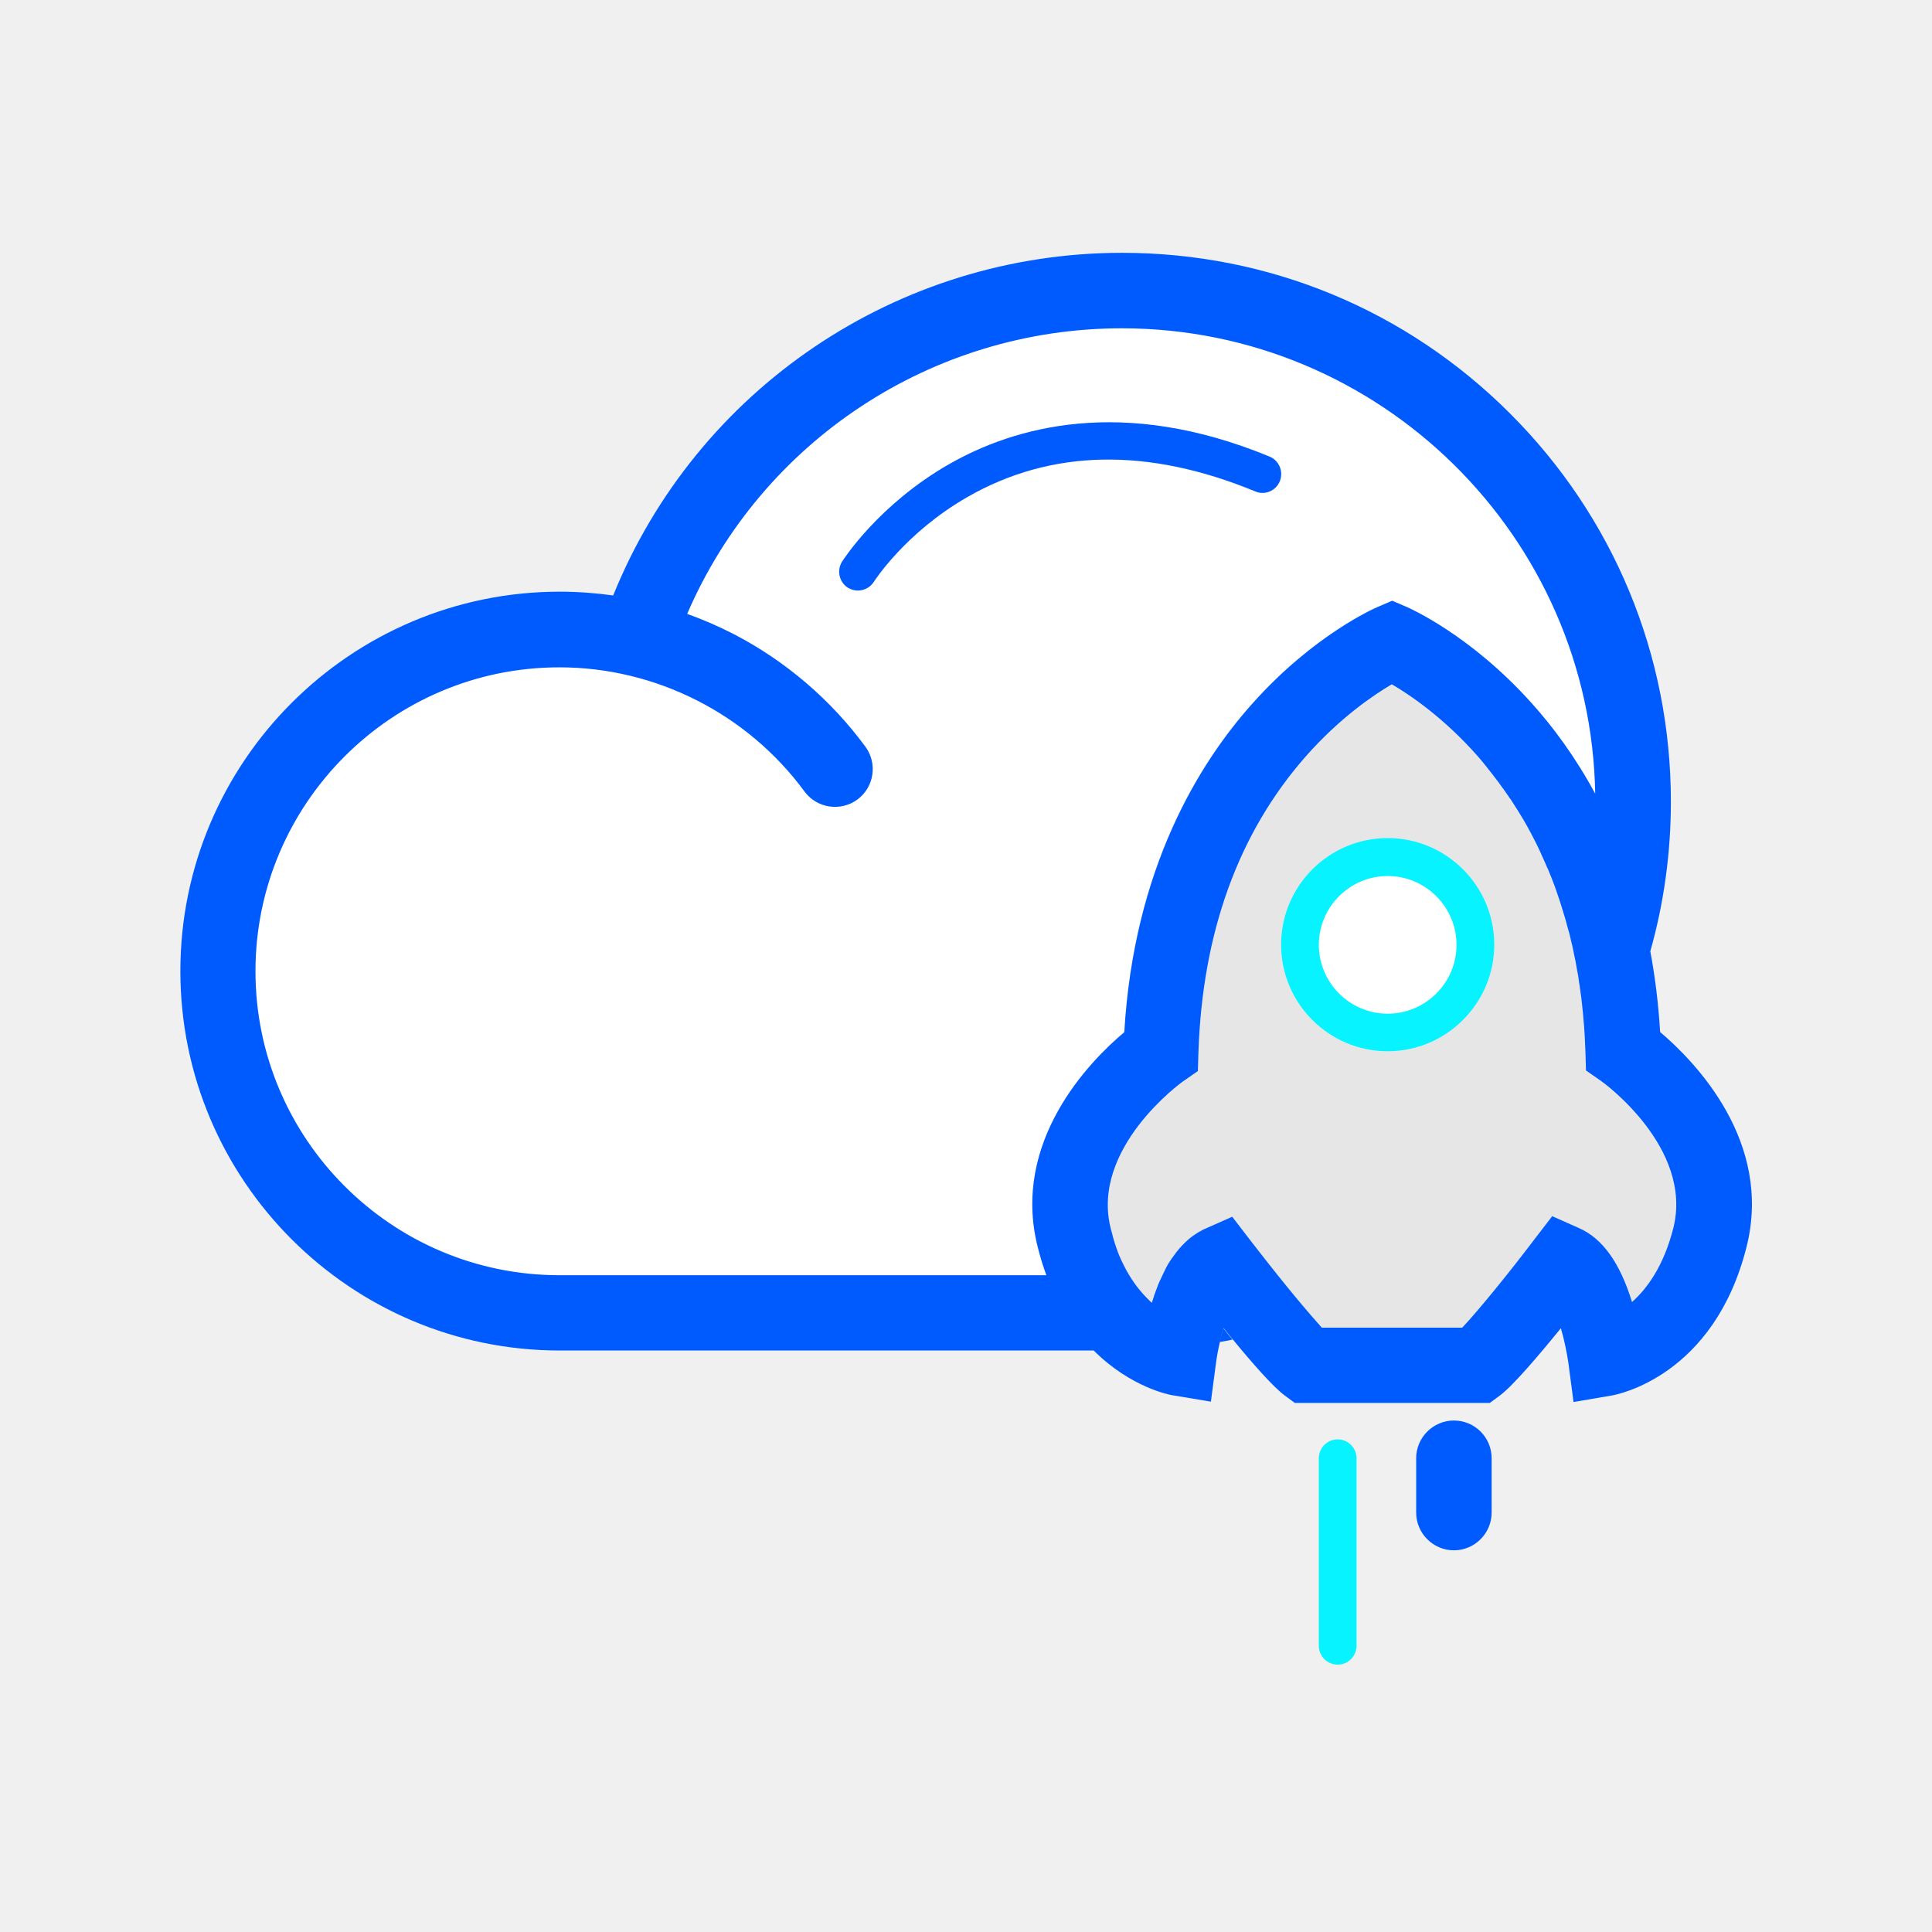
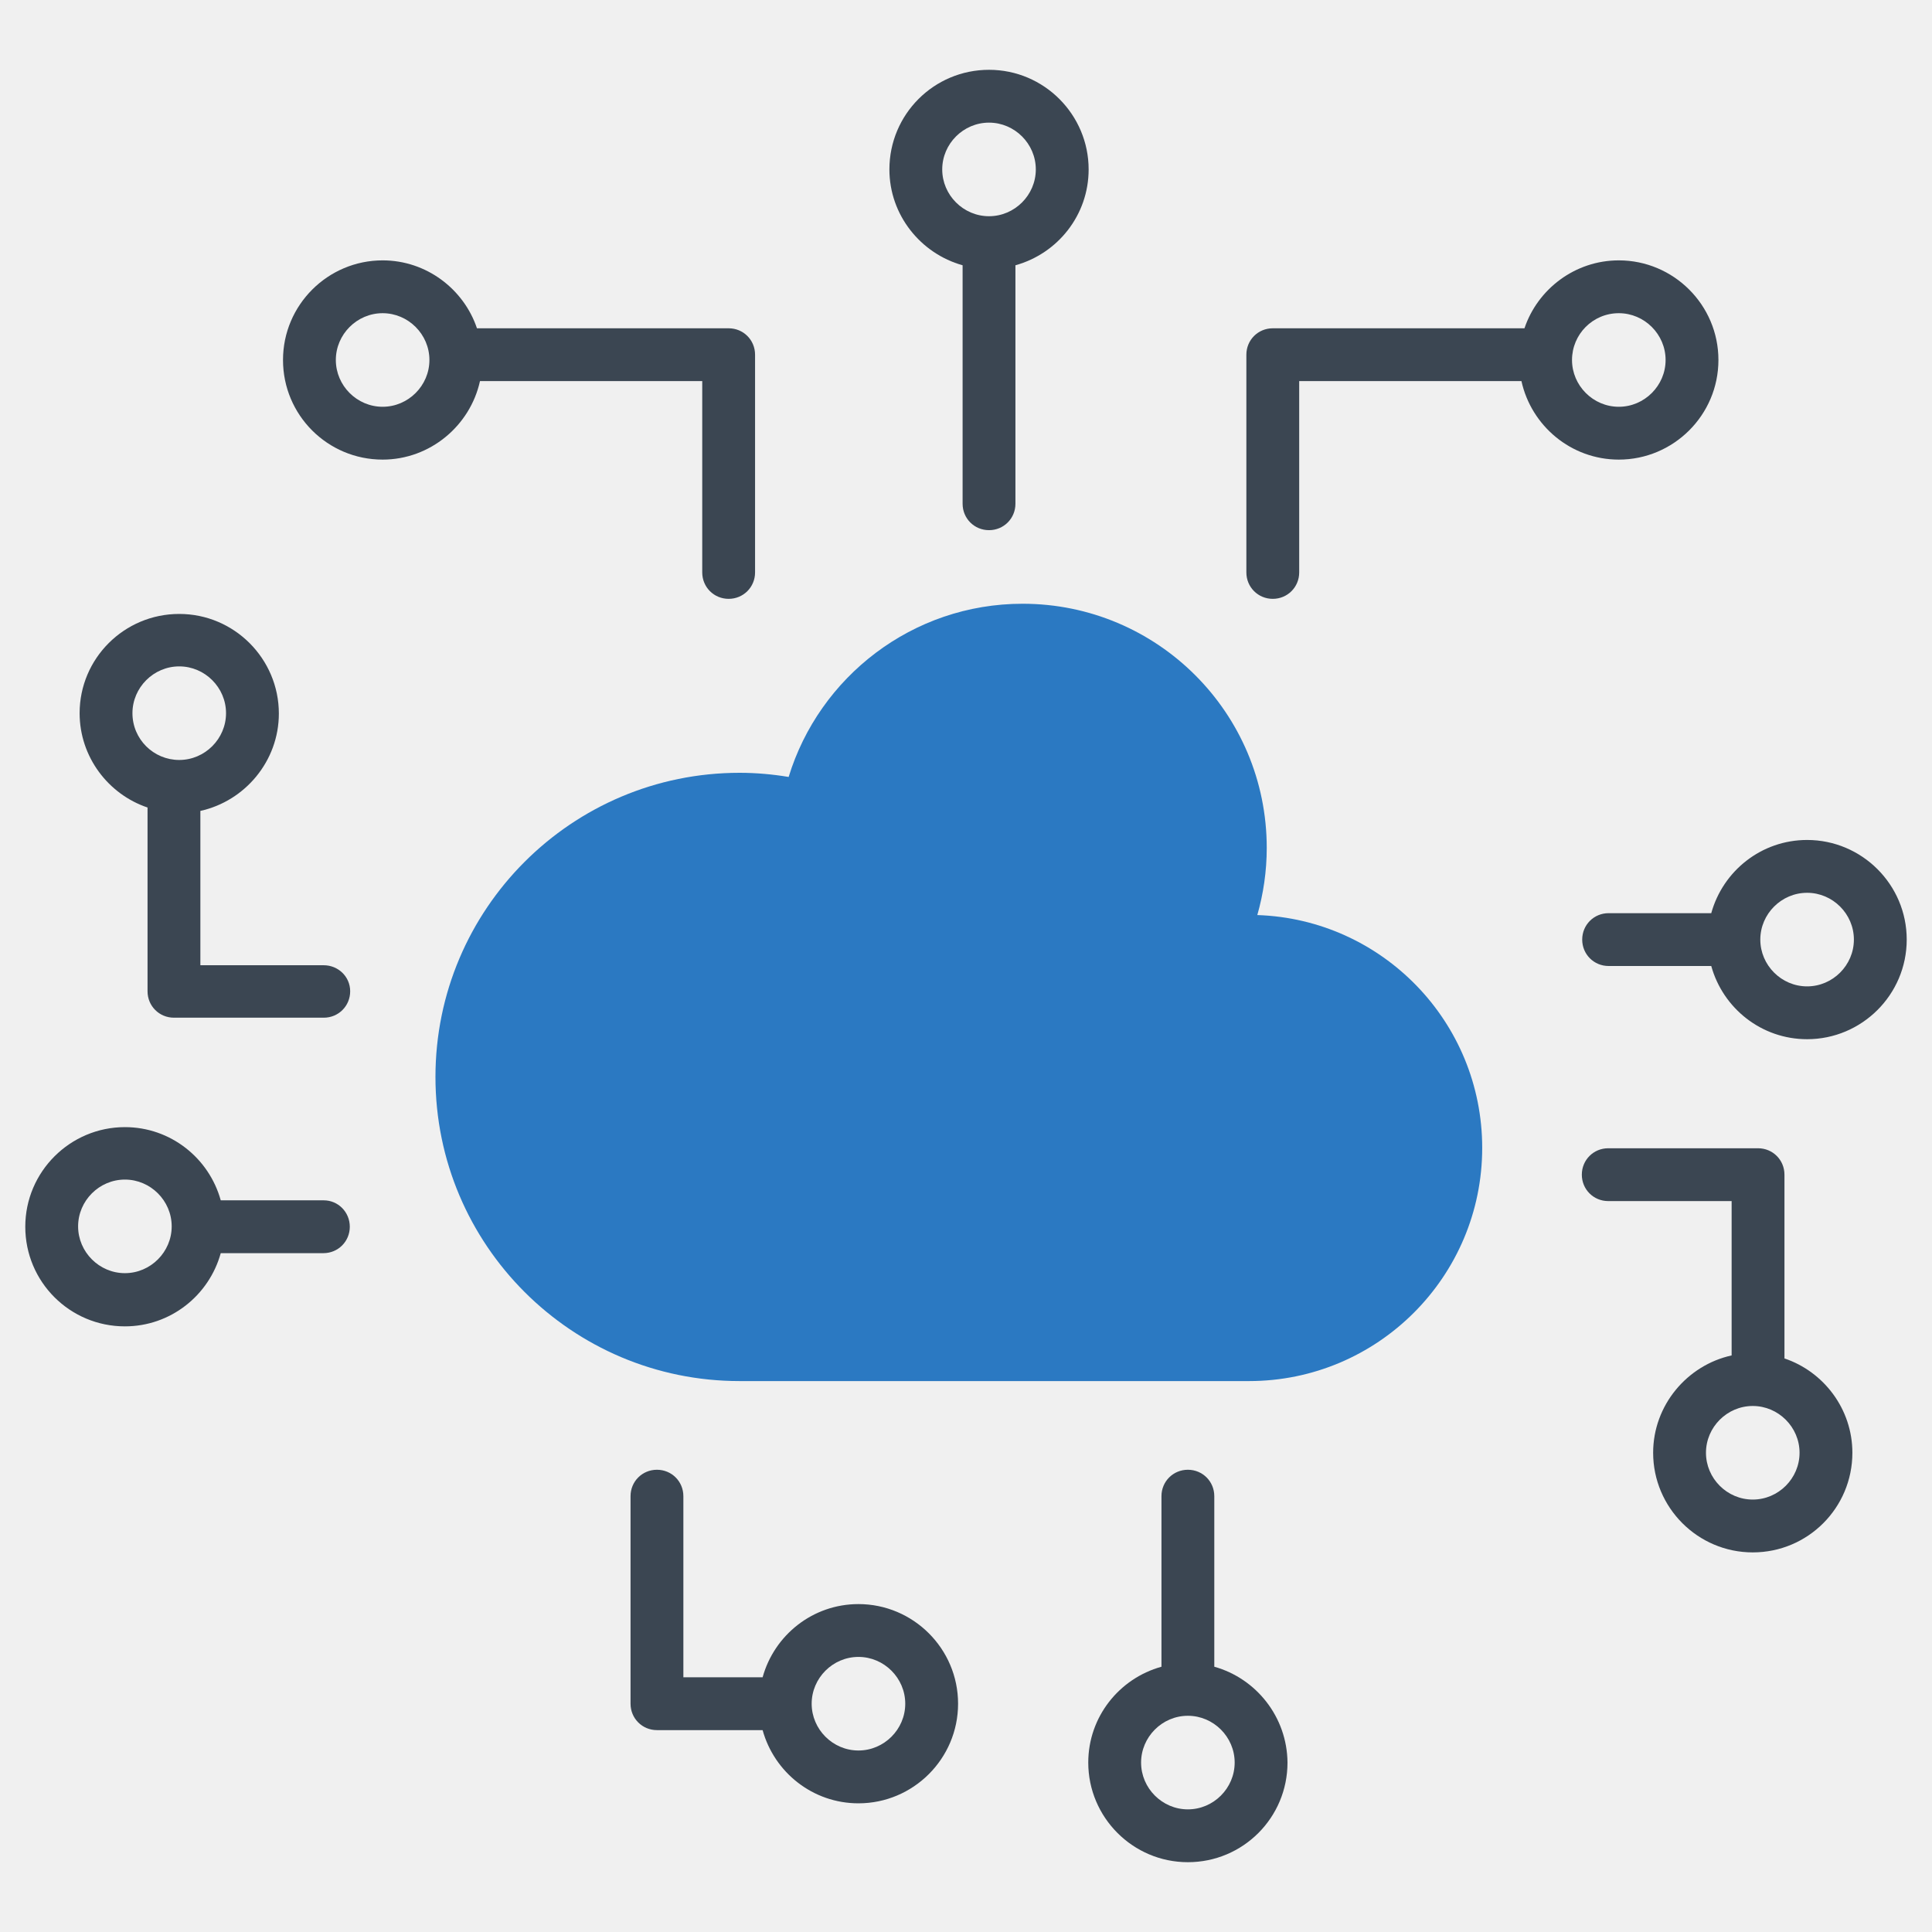
- <svg xmlns="http://www.w3.org/2000/svg" width="800px" height="800px" viewBox="0 0 1024 1024" class="icon" version="1.1">
-   <path d="M822.8 466.5c0.1 0.3 0.2 0.5 0.3 0.8-0.1-0.2-0.2-0.5-0.3-0.8zM593.4 665.2c0-0.1-0.1-0.2-0.1-0.3 0 0.1 0.1 0.2 0.1 0.3zM834.7 508c0.1 0.4 0.2 0.9 0.3 1.3-0.1-0.4-0.2-0.8-0.3-1.3zM820 459.5c0.1 0.3 0.2 0.6 0.4 0.8-0.2-0.2-0.3-0.5-0.4-0.8zM831.5 493.9c0.1 0.3 0.2 0.7 0.3 1-0.1-0.3-0.2-0.6-0.3-1zM817.1 453c0.2 0.4 0.4 0.9 0.6 1.3-0.2-0.4-0.4-0.9-0.6-1.3zM825.2 472.8c0.1 0.4 0.3 0.8 0.4 1.2-0.1-0.3-0.3-0.7-0.4-1.2zM594.7 668c0-0.1-0.1-0.1-0.1-0.2 0 0.1 0 0.2 0.1 0.2zM630.4 656.5c-0.3 0.2-0.5 0.5-0.8 0.7 0.2-0.3 0.5-0.5 0.8-0.7zM829.7 487c0.1 0.4 0.2 0.7 0.3 1.1-0.1-0.3-0.2-0.7-0.3-1.1zM791.6 410.8l0.9 1.2-0.9-1.2zM623.7 663.4c-0.8 1-1.6 2.2-2.4 3.3 0.8-1.2 1.6-2.3 2.4-3.3zM803.8 428.3c0.1 0.2 0.3 0.4 0.4 0.6-0.1-0.1-0.2-0.3-0.4-0.6zM621.3 666.8l-1.2 1.8 1.2-1.8zM799.9 422.2c0.3 0.5 0.6 1 1 1.4-0.4-0.4-0.7-0.9-1-1.4zM626.4 660.2c-0.3 0.4-0.7 0.7-1 1.1 0.3-0.3 0.7-0.7 1-1.1zM592.2 662.2c-0.1-0.2-0.1-0.3-0.2-0.5 0.1 0.2 0.2 0.3 0.2 0.5zM807.5 434.4c0.2 0.4 0.5 0.8 0.7 1.2-0.2-0.4-0.5-0.8-0.7-1.2zM613.5 682.3c-0.2 0.4-0.3 0.8-0.5 1.3 0.2-0.4 0.3-0.8 0.5-1.3zM814.4 447.2zM810.7 440.2c0.2 0.4 0.5 0.9 0.7 1.3-0.2-0.5-0.5-0.9-0.7-1.3zM624.9 662c-0.4 0.4-0.7 0.9-1.1 1.3 0.4-0.5 0.7-0.9 1.1-1.3zM607.9 687.7l-0.2-0.2 0.2 0.2zM699.6 702.5c-0.1-0.1-0.2-0.2-0.2-0.3 0 0.2 0.1 0.2 0.2 0.3zM632.2 655c-0.2 0.2-0.4 0.3-0.6 0.5 0.2-0.1 0.4-0.3 0.6-0.5zM627.2 659.4l1.4-1.4-1.4 1.4zM610.7 690.4c-0.5-0.4-1-0.9-1.5-1.4 0.5 0.5 1 0.9 1.5 1.4zM846 571.5l-5.4-3.8 8.2 5.7zM615.1 678.5c-0.3 0.6-0.5 1.2-0.8 1.8 0.3-0.6 0.5-1.2 0.8-1.8zM698.2 701.1zM590 655.7c-0.1-0.3-0.2-0.5-0.2-0.8 0.1 0.2 0.2 0.5 0.2 0.8zM616.7 674.9c1.1-2.2 2.2-4.2 3.3-6.2-1.7 2.9-3.4 6-4.9 9.5 0.5-1.1 1.1-2.2 1.6-3.3zM787.4 405.7c0.4 0.5 0.7 0.9 1.1 1.4-0.3-0.5-0.7-1-1.1-1.4zM591.1 659c-0.1-0.2-0.2-0.4-0.2-0.7 0.1 0.3 0.1 0.5 0.2 0.7zM838.1 529zM839.9 548.9c0 0.7 0.1 1.3 0.1 2 0-0.6-0.1-1.3-0.1-2zM634.6 653.5c-0.2 0.1-0.4 0.2-0.6 0.4 0.2-0.2 0.4-0.3 0.6-0.4zM835.9 514.4l0.3 1.5-0.3-1.5zM612 686.3c-0.1 0.2-0.2 0.5-0.2 0.7 0.1-0.2 0.2-0.5 0.2-0.7zM837 521.2c0.1 0.4 0.1 0.7 0.2 1.1-0.1-0.3-0.1-0.7-0.2-1.1zM839.4 542c0.1 0.7 0.1 1.5 0.2 2.2-0.1-0.7-0.2-1.4-0.2-2.2zM796.2 417c0.2 0.3 0.4 0.6 0.7 0.9-0.2-0.2-0.4-0.6-0.7-0.9zM595.9 670.7zM636.6 652.3l-0.6 0.3 0.6-0.3zM838.8 535.4c0.1 0.6 0.1 1.2 0.2 1.9-0.1-0.6-0.1-1.3-0.2-1.9z" fill="#FFFFFF" />
-   <path d="M822.6 644.9l14.4 6.4c12.4 5.5 21.5 18.3 27.9 39.1 8-7.1 16.9-19.1 21.9-39.2 10.7-42.6-37.6-77.4-38.1-77.8l-8.2-5.7-0.3-10c-0.1-2.3-0.2-4.5-0.3-6.7 0-0.7-0.1-1.4-0.1-2-0.1-1.6-0.2-3.1-0.3-4.7-0.1-0.7-0.1-1.5-0.2-2.2-0.1-1.6-0.3-3.2-0.4-4.7-0.1-0.6-0.1-1.2-0.2-1.9-0.2-2.2-0.5-4.3-0.7-6.4l-0.9-6.6c-0.1-0.4-0.1-0.7-0.2-1.1-0.3-1.8-0.5-3.6-0.8-5.3l-0.3-1.5-0.9-5.1c-0.1-0.4-0.2-0.9-0.3-1.3-0.4-2.1-0.8-4.1-1.3-6.2-0.5-2.3-1.1-4.6-1.6-6.9-0.1-0.3-0.2-0.7-0.3-1-0.5-2-1-3.9-1.6-5.8-0.1-0.4-0.2-0.7-0.3-1.1-1.3-4.4-2.6-8.7-4.1-12.9-0.1-0.4-0.3-0.8-0.4-1.2-0.7-1.9-1.3-3.7-2-5.5-0.1-0.3-0.2-0.5-0.3-0.8-0.8-2.1-1.6-4.1-2.5-6.2-0.1-0.3-0.2-0.6-0.4-0.8-0.7-1.7-1.5-3.5-2.3-5.2-0.2-0.4-0.4-0.9-0.6-1.3-0.9-1.9-1.8-3.9-2.7-5.8-1-1.9-2-3.9-3-5.8-0.2-0.4-0.5-0.9-0.7-1.3-0.8-1.5-1.7-3-2.5-4.5-0.2-0.4-0.5-0.8-0.7-1.2-1.1-1.8-2.1-3.6-3.3-5.4-0.1-0.2-0.3-0.4-0.4-0.6-1-1.6-2-3.1-3-4.7-0.3-0.5-0.6-1-1-1.4-1-1.4-2-2.9-3-4.3-0.2-0.3-0.4-0.6-0.7-0.9-1.2-1.7-2.4-3.3-3.7-5l-0.9-1.2c-1-1.3-2-2.6-3-3.8-0.4-0.5-0.7-0.9-1.1-1.4-1.3-1.6-2.7-3.2-4-4.8-17.8-20.3-35.6-32.4-45.6-38.2-9.9 5.8-27.7 17.9-45.6 38.2-35.6 40.6-54.8 93.3-56.9 156.8l-0.3 10-8.2 5.7c-0.4 0.3-48.8 35.1-38 77.7 0.3 1.3 0.7 2.5 1 3.7 0.1 0.3 0.2 0.5 0.2 0.8 0.3 0.9 0.5 1.8 0.8 2.7 0.1 0.2 0.2 0.4 0.2 0.7l0.9 2.7c0.1 0.2 0.1 0.3 0.2 0.5 0.3 0.9 0.7 1.8 1 2.7 0 0.1 0.1 0.2 0.1 0.3l1.2 2.7c0 0.1 0.1 0.1 0.1 0.2 0.4 0.9 0.8 1.8 1.3 2.7 0.9 1.8 1.9 3.5 2.8 5.1 2.9 4.7 5.9 8.5 8.9 11.6l0.2 0.2 1.3 1.3c0.5 0.5 1 0.9 1.5 1.4 0.4-1.1 0.7-2.3 1.1-3.4 0.1-0.2 0.2-0.5 0.2-0.7 0.3-0.9 0.6-1.8 1-2.7 0.2-0.4 0.3-0.9 0.5-1.3 0.3-0.7 0.5-1.4 0.8-2.1 0.2-0.6 0.5-1.2 0.8-1.8 0-0.1 0.1-0.1 0.1-0.2 1.5-3.5 3.2-6.7 4.9-9.5l0.1-0.1 1.2-1.8 0.1-0.1c0.8-1.2 1.6-2.3 2.4-3.3l0.1-0.1c0.3-0.4 0.7-0.9 1.1-1.3 0.2-0.2 0.4-0.4 0.5-0.6 0.3-0.4 0.7-0.8 1-1.1l0.8-0.8c0.5-0.5 0.9-1 1.4-1.4 0.3-0.3 0.6-0.6 1-0.9 0.3-0.2 0.5-0.5 0.8-0.7l1.2-0.9c0.2-0.2 0.4-0.3 0.6-0.5l1.8-1.2c0.2-0.1 0.4-0.2 0.6-0.4l1.5-0.9 0.6-0.3c0.7-0.4 1.3-0.7 2-1l14.4-6.4 9.6 12.5c1.9 2.4 3.8 4.9 5.8 7.4 9.5 12.1 19.7 24.7 27.1 33.2 1 1.1 1.9 2.1 2.7 3.1 0.4 0.4 0.7 0.8 1.1 1.2 0.1 0.1 0.2 0.2 0.2 0.3 0.4 0.4 0.7 0.8 1 1.1H775c8.3-8.8 24.7-29 38-46.3l9.6-12.8z m-87.1-87.6c-31.2 0-56.5-25.4-56.5-56.5 0-31.2 25.4-56.5 56.5-56.5s56.5 25.4 56.5 56.5-25.3 56.5-56.5 56.5z" fill="#E6E6E6" />
-   <path d="M663.8 372.7c32.5-36.3 64.8-50.4 66.1-51l7.9-3.4 7.9 3.4c1.4 0.6 33.7 14.7 66.1 51 11 12.3 22.9 28.1 33.6 47.9C843.2 284.3 731.5 174 594.6 174c-100.8 0-191 60-230.4 151.3 8.5 3 16.7 6.6 24.7 10.7 27.4 14.2 51.5 34.8 69.8 59.7 6.5 8.9 4.6 21.4-4.3 28-8.9 6.5-21.4 4.6-28-4.3-30.3-41.2-78.9-65.8-129.9-65.8-88.9 0-161.1 72.3-161.1 161.1 0 88.9 72.3 161.1 161.1 161.1h258.1c-1.7-4.7-3.3-9.6-4.6-15-14.1-55.9 27.5-98.4 45.8-113.9 5.1-86.6 39.5-142.4 68-174.2z m-151-109.2c-33 18.9-49.4 44.6-49.6 44.9-1.9 3-5.2 4.7-8.5 4.7-1.8 0-3.7-0.5-5.3-1.5-4.7-2.9-6.1-9.1-3.1-13.8 0.8-1.2 19.3-30.2 56.6-51.6 34.4-19.7 91.8-36.4 170-4.1 5.1 2.1 7.5 8 5.4 13.1-2.1 5.1-8 7.5-13.1 5.4-56.7-23.5-108-22.5-152.4 2.9z" fill="#FFFFFF" />
-   <path d="M646.5 711.3c2.3-0.4 4.6-0.8 6.8-1.3-1.7-2-3.3-4-4.9-6-0.7 2.3-1.4 4.8-1.9 7.3z" fill="#005BFF" />
-   <path d="M827.3 704c1.7 5.8 3.1 12.4 4 18.5l2.7 20.6 20.5-3.5c2.2-0.4 53.9-9.9 71.2-78.7 14.1-55.9-27.5-98.4-45.8-113.9-0.9-15.2-2.7-29.4-5.2-42.8 7.2-25.5 10.9-52.1 10.9-79.3 0-77.7-30.3-150.8-85.2-205.7-55-55-128-85.2-205.7-85.2-119.1 0-225.5 72.3-269.7 181.6-9.4-1.3-18.9-2-28.3-2-110.9 0-201.1 90.2-201.1 201.1s90.2 201.1 201.1 201.1h283c19.6 19.6 40.3 23.5 41.7 23.7l20.4 3.4 2.7-20.5c0.5-3.7 1.2-7.5 2.1-11.2 0.6-2.5 1.2-5 1.9-7.3 1.6 2 3.3 4 4.9 6 10.5 12.8 21.4 25.2 27.6 29.8l5.3 3.9h103.3l5.3-3.9c7-5.2 20.5-21.1 32.4-35.7zM550 660.9c1.3 5.3 2.9 10.3 4.6 15H296.5c-88.9 0-161.1-72.3-161.1-161.1 0-88.9 72.3-161.1 161.1-161.1 51.1 0 99.6 24.6 129.9 65.8 6.5 8.9 19.1 10.8 28 4.3 8.9-6.5 10.8-19.1 4.3-28-18.3-24.9-42.4-45.5-69.8-59.7-8-4.1-16.2-7.7-24.7-10.7C403.6 234 493.8 174 594.6 174c136.9 0 248.6 110.3 250.9 246.7-10.7-19.8-22.6-35.7-33.6-47.9-32.5-36.3-64.8-50.4-66.1-51l-7.9-3.4-7.9 3.4c-1.4 0.6-33.7 14.7-66.1 51-28.5 31.8-62.9 87.6-68 174.3-18.4 15.4-60 57.9-45.9 113.8z m225 42.8h-74.4c-0.3-0.4-0.7-0.7-1-1.1-0.1-0.1-0.2-0.2-0.2-0.3-0.4-0.4-0.7-0.8-1.1-1.2-8.8-9.8-23.5-27.9-35.6-43.7l-9.6-12.5-14.4 6.4c-0.7 0.3-1.4 0.6-2 1l-0.6 0.3-1.5 0.9c-0.2 0.1-0.4 0.2-0.6 0.4l-1.8 1.2c-0.2 0.2-0.4 0.3-0.6 0.5l-1.2 0.9c-0.3 0.2-0.5 0.5-0.8 0.7-0.3 0.3-0.6 0.6-1 0.9-0.5 0.5-1 0.9-1.4 1.4l-0.8 0.8c-0.3 0.4-0.7 0.7-1 1.1-0.2 0.2-0.4 0.4-0.5 0.6-0.4 0.4-0.7 0.9-1.1 1.3l-0.1 0.1-2.4 3.3-0.1 0.1-1.2 1.8-0.1 0.1c-1.2 1.9-2.3 4-3.3 6.2-0.5 1.1-1 2.2-1.6 3.4 0 0.1-0.1 0.1-0.1 0.2-0.3 0.6-0.5 1.2-0.8 1.8-0.3 0.7-0.6 1.4-0.8 2.1-0.2 0.4-0.3 0.8-0.5 1.3-0.3 0.9-0.7 1.8-1 2.7-0.1 0.2-0.2 0.5-0.2 0.7-0.4 1.1-0.7 2.2-1.1 3.4-0.5-0.4-1-0.9-1.5-1.4l-1.3-1.3-0.2-0.2c-4-4.1-8.2-9.6-11.8-16.8-0.4-0.9-0.9-1.8-1.3-2.7 0-0.1-0.1-0.1-0.1-0.2l-1.2-2.7c0-0.1-0.1-0.2-0.1-0.3-0.4-0.9-0.7-1.8-1-2.7-0.1-0.2-0.1-0.3-0.2-0.5l-0.9-2.7c-0.1-0.2-0.2-0.4-0.2-0.7-0.3-0.9-0.6-1.8-0.8-2.7-0.1-0.3-0.2-0.5-0.2-0.8-0.3-1.2-0.7-2.4-1-3.7-10.7-42.6 37.6-77.4 38-77.7l8.2-5.7 0.3-10c2.1-63.5 21.2-116.2 56.9-156.8 17.9-20.3 35.7-32.4 45.6-38.2 9.9 5.8 27.7 17.9 45.6 38.2 1.4 1.6 2.7 3.2 4 4.8 0.4 0.5 0.7 0.9 1.1 1.4 1 1.3 2 2.5 3 3.8l0.9 1.2c1.3 1.6 2.5 3.3 3.7 5 0.2 0.3 0.4 0.6 0.7 0.9 1 1.4 2 2.8 3 4.3 0.3 0.5 0.6 1 1 1.4 1 1.5 2 3.1 3 4.7 0.1 0.2 0.3 0.4 0.4 0.6l3.3 5.4c0.2 0.4 0.5 0.8 0.7 1.2 0.9 1.5 1.7 3 2.5 4.5 0.2 0.4 0.5 0.9 0.7 1.3 1 1.9 2 3.8 3 5.8 0.9 1.9 1.9 3.8 2.7 5.8 0.2 0.4 0.4 0.9 0.6 1.3 0.8 1.7 1.5 3.4 2.3 5.2 0.1 0.3 0.2 0.6 0.4 0.8 0.9 2 1.7 4.1 2.5 6.2 0.1 0.3 0.2 0.5 0.3 0.8 0.7 1.8 1.4 3.7 2 5.5 0.1 0.4 0.3 0.8 0.4 1.2 1.5 4.2 2.8 8.6 4.1 12.9 0.1 0.4 0.2 0.7 0.3 1.1 0.5 1.9 1.1 3.9 1.6 5.8 0.1 0.3 0.2 0.7 0.3 1 1.1 4.3 2.1 8.7 2.9 13.1 0.1 0.4 0.2 0.9 0.3 1.3l0.9 5.1 0.3 1.5c0.3 1.8 0.6 3.5 0.8 5.3 0.1 0.4 0.1 0.7 0.2 1.1l0.9 6.6c0.3 2.1 0.5 4.3 0.7 6.4 0.1 0.6 0.1 1.2 0.2 1.9 0.1 1.6 0.3 3.1 0.4 4.7 0.1 0.7 0.1 1.5 0.2 2.2 0.1 1.6 0.2 3.1 0.3 4.7 0 0.7 0.1 1.3 0.1 2 0.1 2.2 0.2 4.5 0.3 6.7l0.3 10 5.5 3.8 2.7 1.9c0.5 0.3 48.8 35.1 38.1 77.8C881.8 671 873 683 865 690.1c-6.4-20.8-15.6-33.6-27.9-39.1l-14.4-6.4-9.6 12.5c-13.3 17.6-29.8 37.8-38.1 46.6z" fill="#005BFF" />
-   <path d="M613 683.6c-0.3 0.9-0.7 1.8-1 2.7 0.4-0.9 0.7-1.8 1-2.7zM614.3 680.3c-0.3 0.7-0.6 1.4-0.8 2.1 0.3-0.8 0.5-1.5 0.8-2.1zM611.8 687c-0.4 1.1-0.7 2.2-1.1 3.4 0.4-1.2 0.7-2.3 1.1-3.4zM699.3 702.3c-0.4-0.4-0.7-0.8-1.1-1.2 0.4 0.4 0.8 0.8 1.1 1.2zM634 653.8l-1.8 1.2 1.8-1.2zM631.5 655.5l-1.2 0.9c0.5-0.3 0.9-0.6 1.2-0.9zM629.6 657.1c-0.3 0.3-0.6 0.6-1 0.9 0.3-0.3 0.7-0.6 1-0.9zM636 652.6l-1.5 0.9 1.5-0.9zM638.6 651.3c-0.7 0.3-1.4 0.6-2 1 0.7-0.4 1.4-0.7 2-1zM700.6 703.7c-0.3-0.4-0.7-0.7-1-1.1 0.3 0.3 0.7 0.7 1 1.1zM615.1 678.3c0 0.1-0.1 0.1-0.1 0.2 0.1-0.1 0.1-0.1 0.1-0.2zM627.2 659.4l-0.8 0.8 0.8-0.8zM621.4 666.7l-0.1 0.1s0-0.1 0.1-0.1zM620.1 668.6l-0.1 0.1c0.1 0 0.1 0 0.1-0.1zM623.8 663.3l-0.1 0.1 0.1-0.1zM625.4 661.3c-0.2 0.2-0.4 0.4-0.5 0.6 0.2-0.1 0.3-0.4 0.5-0.6zM817.7 454.3c0.8 1.7 1.5 3.4 2.3 5.2-0.7-1.7-1.5-3.5-2.3-5.2zM814.4 447.2c0.9 1.9 1.9 3.8 2.7 5.8-0.9-1.9-1.8-3.9-2.7-5.8zM830 488.1c0.5 1.9 1.1 3.9 1.6 5.8-0.6-1.9-1.1-3.8-1.6-5.8zM836.2 515.9c0.3 1.8 0.6 3.5 0.8 5.3-0.2-1.7-0.5-3.5-0.8-5.3zM823.1 467.3zM825.6 474.1c1.5 4.2 2.8 8.6 4.1 12.9-1.3-4.4-2.6-8.7-4.1-12.9zM820.4 460.3c0.9 2 1.7 4.1 2.5 6.2-0.9-2-1.7-4.1-2.5-6.2zM837.2 522.4l0.9 6.6-0.9-6.6zM835 509.3l0.9 5.1-0.9-5.1zM595.9 670.7c3.6 7.1 7.7 12.6 11.8 16.8-3-3.1-6.1-6.9-8.9-11.6-1-1.6-1.9-3.3-2.9-5.2z" fill="#005BFF" />
-   <path d="M668.4 664.8c-2-2.5-3.9-5-5.8-7.4 12.1 15.7 26.8 33.9 35.6 43.7-0.9-0.9-1.8-2-2.7-3.1-7.4-8.5-17.6-21-27.1-33.2zM834.7 508c-0.9-4.4-1.9-8.8-2.9-13.1 0.6 2.3 1.1 4.6 1.6 6.9 0.5 2.1 0.9 4.2 1.3 6.2zM839 537.3c0.1 1.6 0.3 3.1 0.4 4.7-0.1-1.6-0.3-3.1-0.4-4.7zM838.1 529c0.3 2.1 0.5 4.3 0.7 6.4-0.2-2.1-0.5-4.3-0.7-6.4zM839.6 544.2c0.1 1.6 0.2 3.1 0.3 4.7-0.1-1.5-0.2-3.1-0.3-4.7zM840 551c0.1 2.2 0.2 4.5 0.3 6.7-0.1-2.3-0.2-4.5-0.3-6.7zM590.9 658.4c-0.3-0.9-0.6-1.8-0.8-2.7 0.2 0.9 0.5 1.8 0.8 2.7zM592 661.7l-0.9-2.7c0.3 1 0.6 1.9 0.9 2.7zM609.2 689l-1.3-1.3 1.3 1.3zM589.8 654.9c-0.3-1.2-0.7-2.4-1-3.7 0.3 1.2 0.6 2.5 1 3.7zM595.9 670.7c-0.4-0.9-0.9-1.8-1.3-2.7 0.5 1 0.9 1.8 1.3 2.7zM783.4 400.9c1.4 1.6 2.7 3.2 4 4.8-1.3-1.6-2.6-3.2-4-4.8zM593.3 664.9c-0.4-0.9-0.7-1.8-1-2.7 0.3 0.9 0.6 1.8 1 2.7zM594.6 667.9l-1.2-2.7 1.2 2.7zM788.6 407c1 1.3 2 2.5 3 3.8-1-1.2-2-2.5-3-3.8zM804.2 429l3.3 5.4-3.3-5.4zM800.8 423.7c1 1.5 2 3.1 3 4.7-1-1.6-2-3.2-3-4.7zM808.2 435.7c0.9 1.5 1.7 3 2.5 4.5-0.8-1.6-1.6-3.1-2.5-4.5zM811.4 441.5zM792.5 412c1.3 1.6 2.5 3.3 3.7 5-1.2-1.6-2.4-3.3-3.7-5zM796.9 418c1 1.4 2 2.8 3 4.3-1-1.5-2-2.9-3-4.3z" fill="#005BFF" />
-   <path d="M735.5 464.2c-20.1 0-36.5 16.4-36.5 36.5s16.4 36.5 36.5 36.5 36.5-16.4 36.5-36.5-16.4-36.5-36.5-36.5z" fill="#FFFFFF" />
-   <path d="M735.5 444.2c-31.2 0-56.5 25.4-56.5 56.5 0 31.2 25.4 56.5 56.5 56.5s56.5-25.4 56.5-56.5-25.3-56.5-56.5-56.5z m0 93.1c-20.1 0-36.5-16.4-36.5-36.5s16.4-36.5 36.5-36.5 36.5 16.4 36.5 36.5-16.4 36.5-36.5 36.5zM709 762.9c-5.5 0-10 4.5-10 10v99.4c0 5.5 4.5 10 10 10s10-4.5 10-10v-99.4c0-5.5-4.5-10-10-10z" fill="#06F3FF" />
-   <path d="M770.6 752.9c-11 0-20 9-20 20v28.8c0 11 9 20 20 20s20-9 20-20v-28.8c0-11.1-9-20-20-20zM678.3 255.1c2.1-5.1-0.3-11-5.4-13.1-78.2-32.3-135.6-15.6-170 4.1-37.3 21.4-55.8 50.4-56.6 51.6-2.9 4.7-1.5 10.8 3.1 13.8 1.7 1 3.5 1.5 5.3 1.5 3.3 0 6.6-1.7 8.5-4.7 0.2-0.3 16.6-26 49.6-44.9 44.3-25.4 95.6-26.4 152.4-3 5.1 2.3 11-0.2 13.1-5.3z" fill="#005BFF" />
+ <svg xmlns="http://www.w3.org/2000/svg" width="800px" height="800px" viewBox="0 0 512 512" id="Layer_1" version="1.1" xml:space="preserve">
+   <style type="text/css">
+ 	.st0{fill:#2B79C2;}
+ 	.st1{fill:#3B4652;}
+ </style>
+   <g>
+     <path class="st0" d="M333.2,242.5c1.6-5.6,2.5-11.6,2.5-17.8c0-35.8-29-64.7-64.7-64.7c-29.2,0-53.9,19.4-62,45.9   c-4.2-0.7-8.6-1.1-13-1.1c-44.5,0-80.6,36.1-80.6,80.6c0,44.5,36.1,80.6,80.6,80.6h135c34.1,0,61.8-27.7,61.8-61.8   C392.8,270.8,366.3,243.6,333.2,242.5z" />
+     <path class="st1" d="M127.2,101h58.9v50.7c0,3.9,3.1,7,7,7s7-3.1,7-7V94c0-3.9-3.1-7-7-7h-66.7c-3.5-10.4-13.4-18-25-18   C86.9,69,75,80.8,75,95.4s11.8,26.4,26.4,26.4C114,121.8,124.6,112.8,127.2,101z M101.4,107.8c-6.8,0-12.4-5.6-12.4-12.4   S94.6,83,101.4,83s12.4,5.6,12.4,12.4S108.2,107.8,101.4,107.8z" />
+     <path class="st1" d="M429,121.8c14.5,0,26.4-11.8,26.4-26.4S443.5,69,429,69c-11.6,0-21.5,7.6-25,18h-66.7c-3.9,0-7,3.1-7,7v57.7   c0,3.9,3.1,7,7,7s7-3.1,7-7V101h58.9C405.8,112.8,416.3,121.8,429,121.8z M429,83c6.8,0,12.4,5.6,12.4,12.4s-5.6,12.4-12.4,12.4   s-12.4-5.6-12.4-12.4S422.1,83,429,83z" />
+     <path class="st1" d="M255.1,70.3v63.2c0,3.9,3.1,7,7,7s7-3.1,7-7V70.3c11.2-3.1,19.4-13.3,19.4-25.4c0-14.5-11.8-26.4-26.4-26.4   s-26.4,11.8-26.4,26.4C235.7,57,244,67.2,255.1,70.3z M262.1,32.5c6.8,0,12.4,5.6,12.4,12.4s-5.6,12.4-12.4,12.4   s-12.4-5.6-12.4-12.4S255.3,32.5,262.1,32.5z" />
+     <path class="st1" d="M85.8,255.8H53.1v-40.9c11.8-2.6,20.8-13.2,20.8-25.8c0-14.5-11.8-26.4-26.4-26.4S21.1,174.5,21.1,189   c0,11.6,7.6,21.5,18,25v48.7c0,3.9,3.1,7,7,7h39.7c3.9,0,7-3.1,7-7S89.6,255.8,85.8,255.8z M35.1,189c0-6.8,5.6-12.4,12.4-12.4   s12.4,5.6,12.4,12.4s-5.6,12.4-12.4,12.4S35.1,195.9,35.1,189z" />
+     <path class="st1" d="M85.8,318.1H58.5c-3.1-11.2-13.3-19.4-25.4-19.4c-14.5,0-26.4,11.8-26.4,26.4s11.8,26.4,26.4,26.4   c12.1,0,22.3-8.2,25.4-19.4h27.2c3.9,0,7-3.1,7-7S89.6,318.1,85.8,318.1z M33.1,337.4c-6.8,0-12.4-5.6-12.4-12.4   s5.6-12.4,12.4-12.4s12.4,5.6,12.4,12.4S39.9,337.4,33.1,337.4z" />
+     <path class="st1" d="M472.9,360v-48.7c0-3.9-3.1-7-7-7h-39.7c-3.9,0-7,3.1-7,7s3.1,7,7,7h32.7v40.9c-11.8,2.6-20.8,13.2-20.8,25.8   c0,14.5,11.8,26.4,26.4,26.4s26.4-11.8,26.4-26.4C490.9,373.4,483.3,363.5,472.9,360z M464.5,397.4c-6.8,0-12.4-5.6-12.4-12.4   s5.6-12.4,12.4-12.4s12.4,5.6,12.4,12.4S471.3,397.4,464.5,397.4z" />
+     <path class="st1" d="M478.9,222.6c-12.1,0-22.3,8.2-25.4,19.4h-27.2c-3.9,0-7,3.1-7,7s3.1,7,7,7h27.2c3.1,11.2,13.3,19.4,25.4,19.4   c14.5,0,26.4-11.8,26.4-26.4S493.4,222.6,478.9,222.6z M478.9,261.4c-6.8,0-12.4-5.6-12.4-12.4s5.6-12.4,12.4-12.4   s12.4,5.6,12.4,12.4S485.7,261.4,478.9,261.4z" />
+     <path class="st1" d="M321.8,441.7v-45.2c0-3.9-3.1-7-7-7s-7,3.1-7,7v45.2c-11.2,3.1-19.4,13.3-19.4,25.4   c0,14.5,11.8,26.4,26.4,26.4s26.4-11.8,26.4-26.4C341.1,455,332.9,444.8,321.8,441.7z M314.8,479.5c-6.8,0-12.4-5.6-12.4-12.4   s5.6-12.4,12.4-12.4s12.4,5.6,12.4,12.4S321.6,479.5,314.8,479.5z" />
+     <path class="st1" d="M227.5,425.1c-12.1,0-22.3,8.2-25.4,19.4h-21v-48c0-3.9-3.1-7-7-7s-7,3.1-7,7v55c0,3.9,3.1,7,7,7h28   c3.1,11.2,13.3,19.4,25.4,19.4c14.5,0,26.4-11.8,26.4-26.4S242,425.1,227.5,425.1z M227.5,463.9c-6.8,0-12.4-5.6-12.4-12.4   s5.6-12.4,12.4-12.4s12.4,5.6,12.4,12.4S234.3,463.9,227.5,463.9z" />
+   </g>
</svg>
